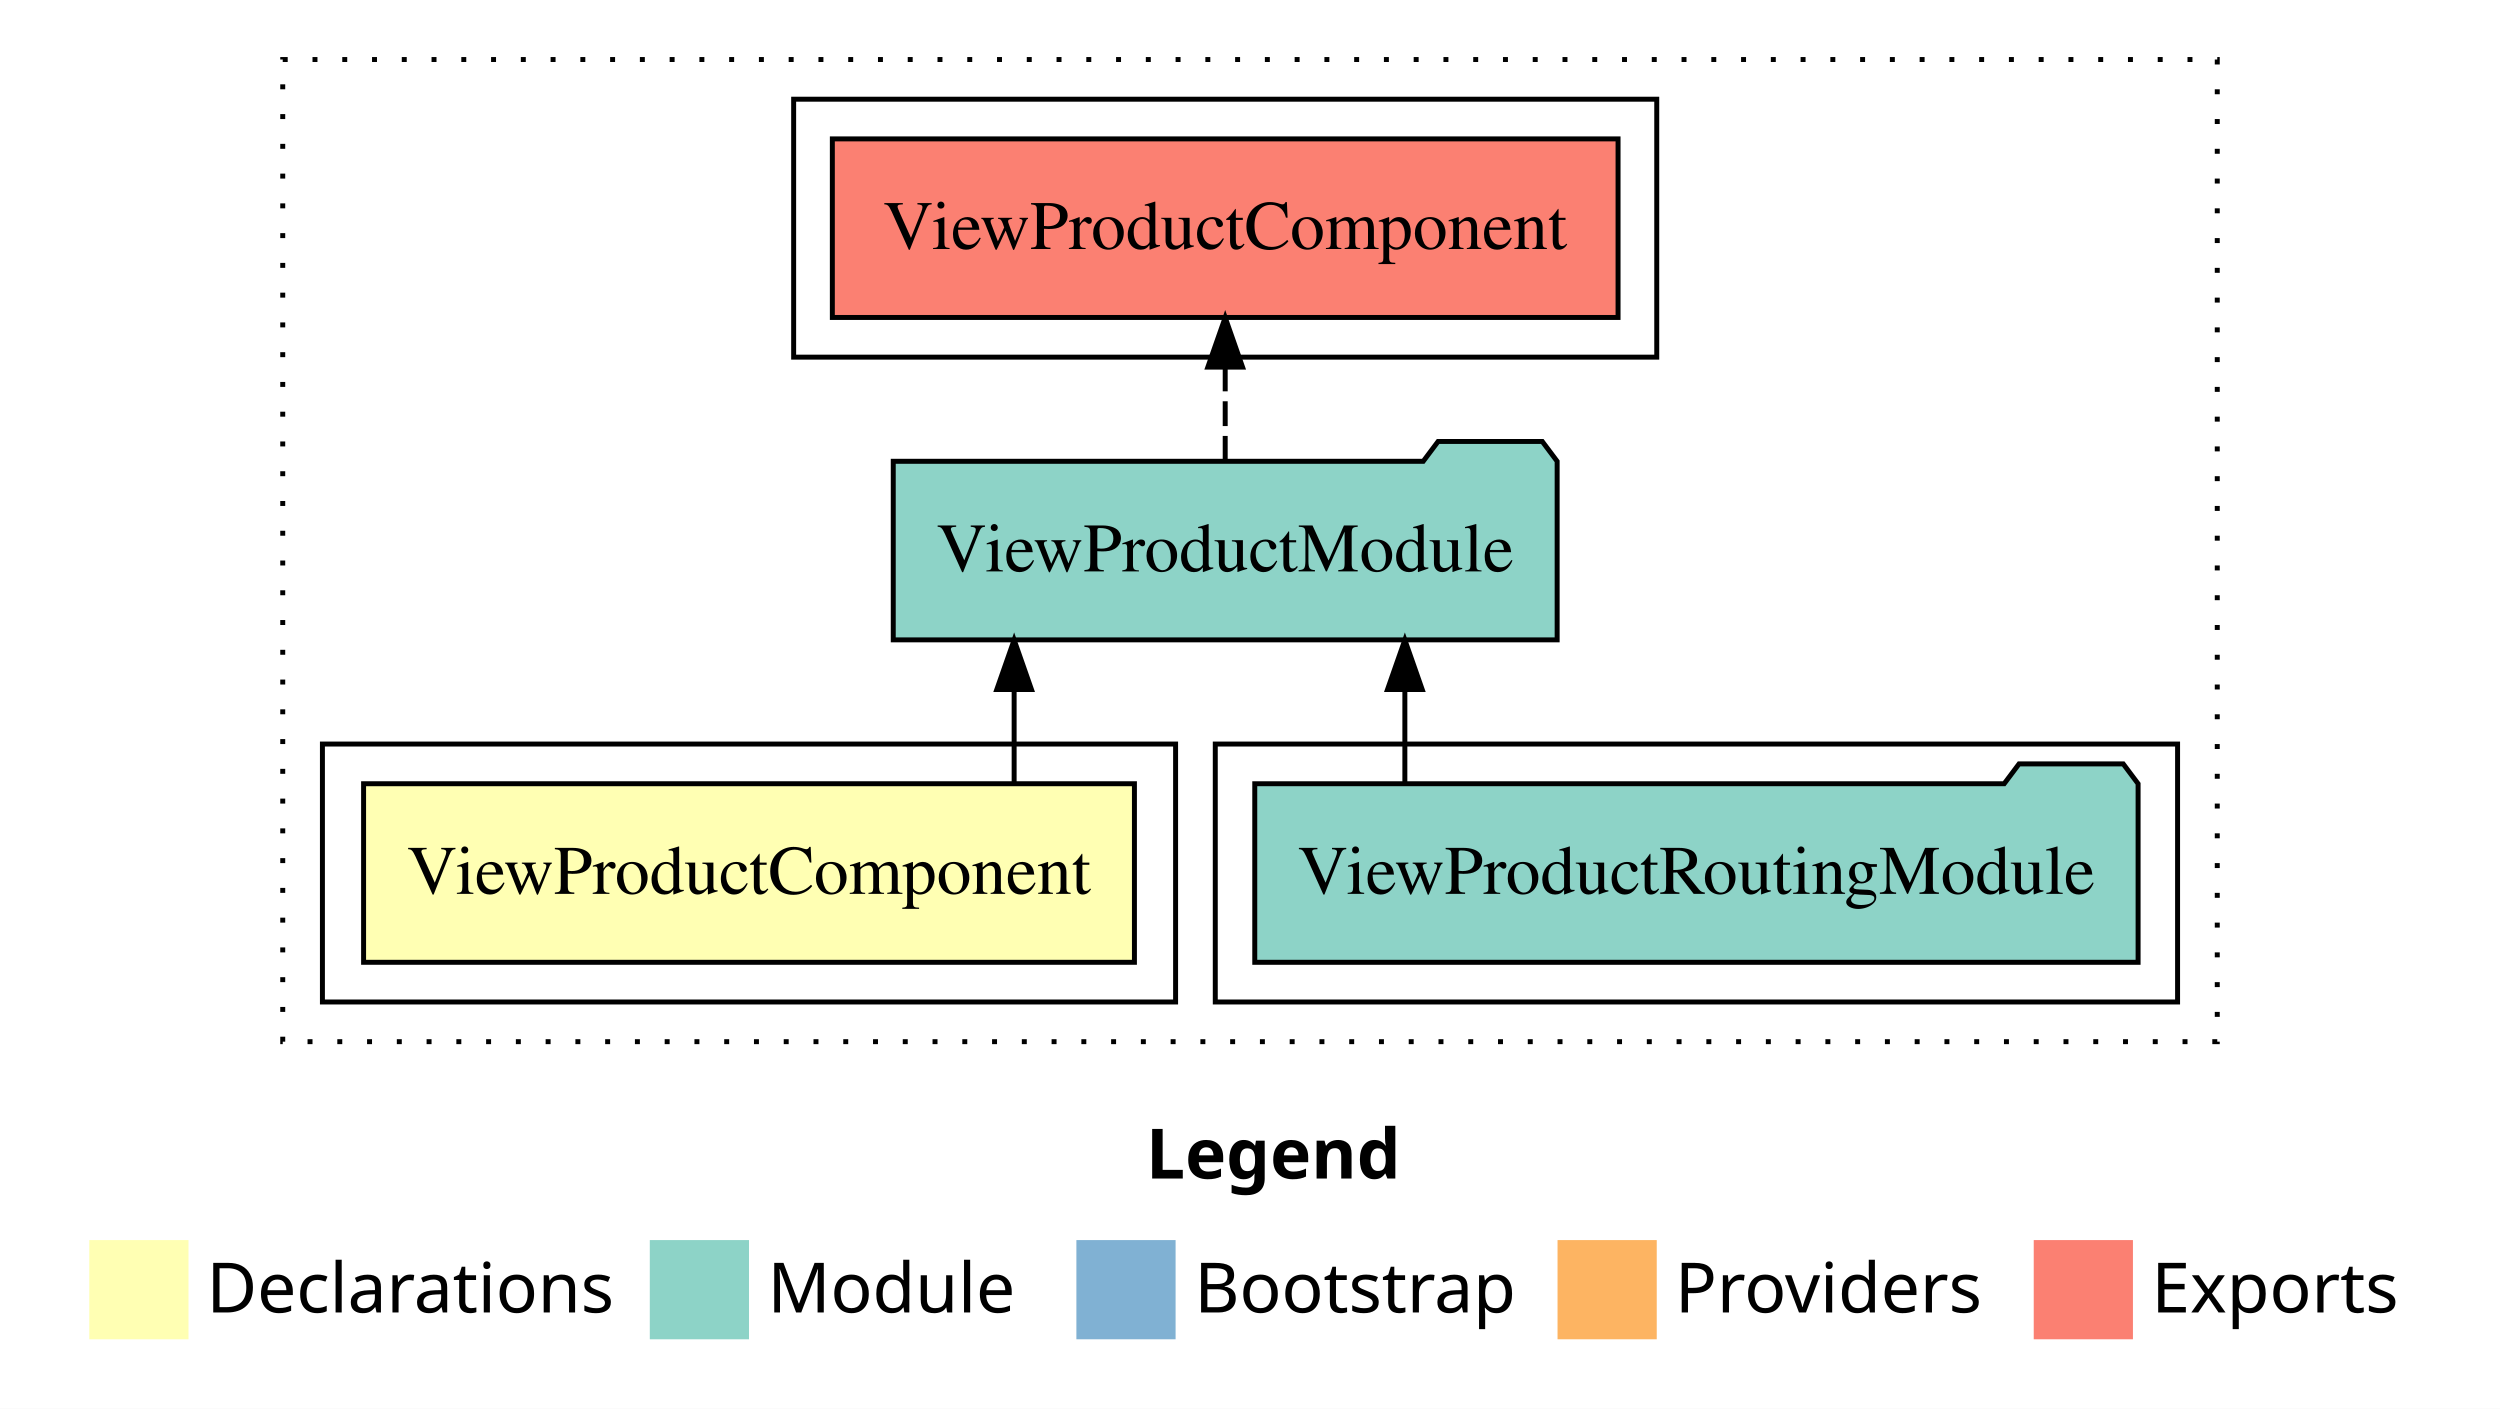
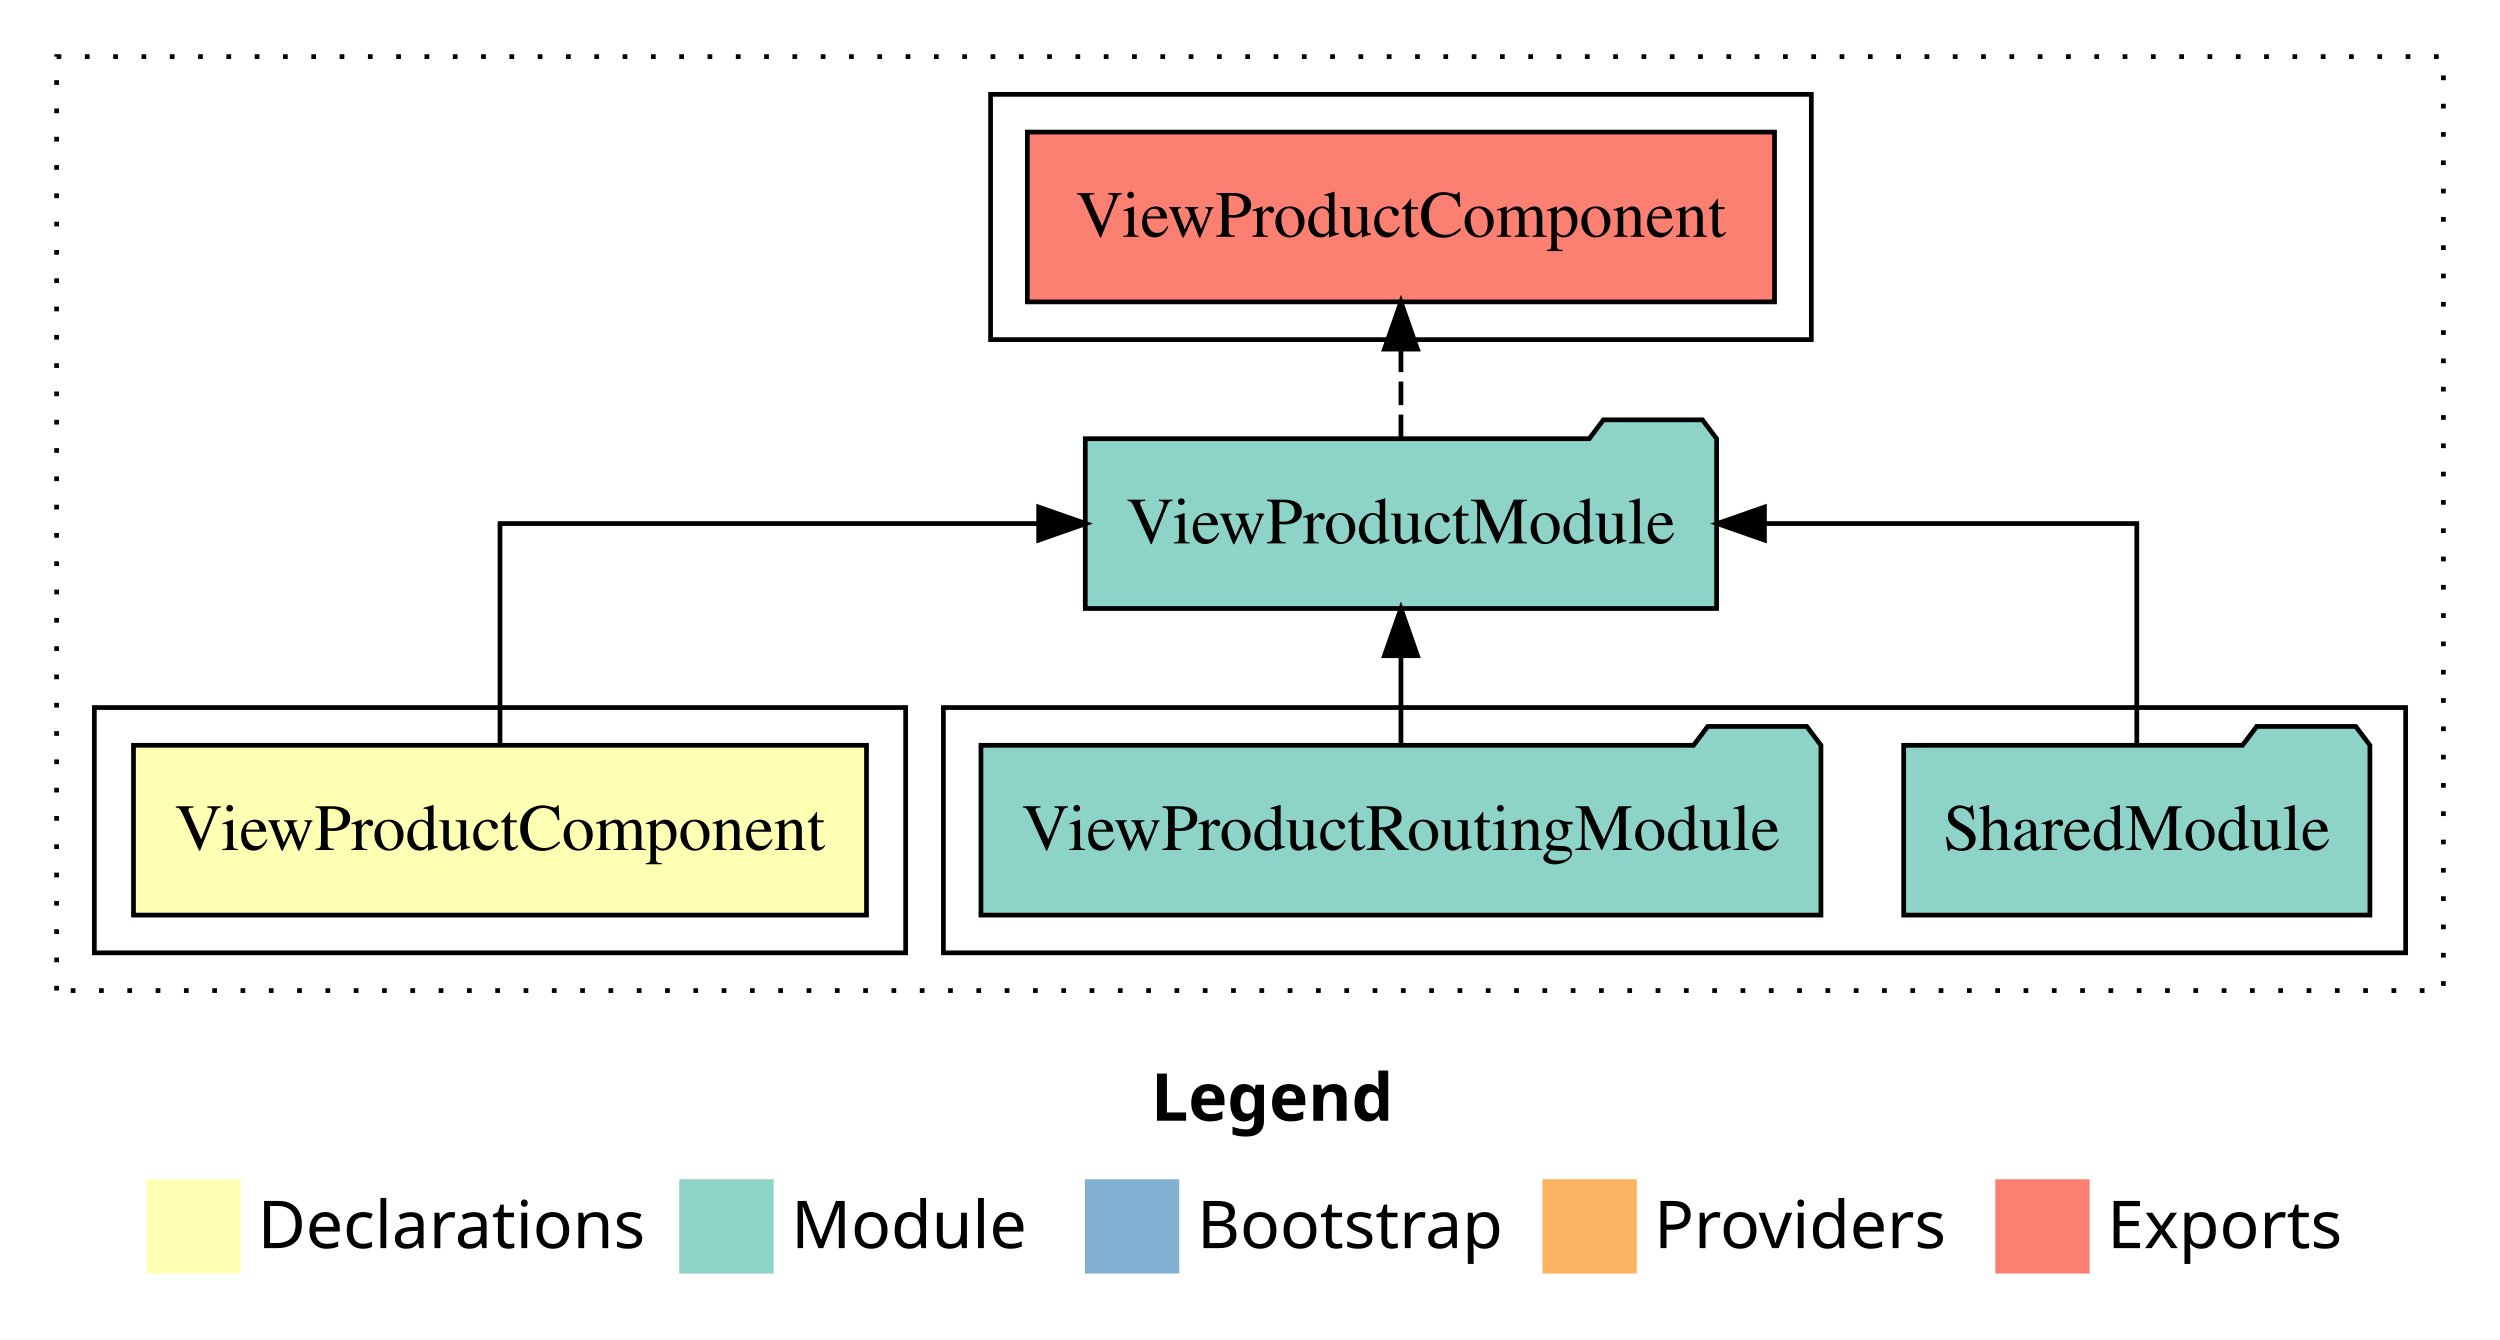
- <svg xmlns="http://www.w3.org/2000/svg" width="504pt" height="284pt" viewBox="0.00 0.00 504.00 284.00">
+ <svg xmlns="http://www.w3.org/2000/svg" width="530pt" height="284pt" viewBox="0.00 0.00 530.00 284.00">
  <g id="graph0" class="graph" transform="scale(1 1) rotate(0) translate(4 280)">
-     <polygon fill="white" stroke="transparent" points="-4,4 -4,-280 500,-280 500,4 -4,4" />
-     <text text-anchor="start" x="227.01" y="-42.4" font-family="Times-12" font-weight="bold" font-size="14.00">Legend</text>
-     <polygon fill="#ffffb3" stroke="transparent" points="14,-10 14,-30 34,-30 34,-10 14,-10" />
-     <text text-anchor="start" x="37.63" y="-15.4" font-family="Times-12" font-size="14.00">  Declarations</text>
-     <polygon fill="#8dd3c7" stroke="transparent" points="127,-10 127,-30 147,-30 147,-10 127,-10" />
-     <text text-anchor="start" x="150.73" y="-15.4" font-family="Times-12" font-size="14.00">  Module</text>
-     <polygon fill="#80b1d3" stroke="transparent" points="213,-10 213,-30 233,-30 233,-10 213,-10" />
-     <text text-anchor="start" x="236.78" y="-15.4" font-family="Times-12" font-size="14.00">  Bootstrap</text>
-     <polygon fill="#fdb462" stroke="transparent" points="310,-10 310,-30 330,-30 330,-10 310,-10" />
-     <text text-anchor="start" x="333.67" y="-15.4" font-family="Times-12" font-size="14.00">  Providers</text>
-     <polygon fill="#fb8072" stroke="transparent" points="406,-10 406,-30 426,-30 426,-10 406,-10" />
-     <text text-anchor="start" x="429.73" y="-15.4" font-family="Times-12" font-size="14.00">  Exports</text>
+     <polygon fill="white" stroke="transparent" points="-4,4 -4,-280 526,-280 526,4 -4,4" />
+     <text text-anchor="start" x="240.01" y="-42.4" font-family="Times-12" font-weight="bold" font-size="14.00">Legend</text>
+     <polygon fill="#ffffb3" stroke="transparent" points="27,-10 27,-30 47,-30 47,-10 27,-10" />
+     <text text-anchor="start" x="50.63" y="-15.4" font-family="Times-12" font-size="14.00">  Declarations</text>
+     <polygon fill="#8dd3c7" stroke="transparent" points="140,-10 140,-30 160,-30 160,-10 140,-10" />
+     <text text-anchor="start" x="163.73" y="-15.4" font-family="Times-12" font-size="14.00">  Module</text>
+     <polygon fill="#80b1d3" stroke="transparent" points="226,-10 226,-30 246,-30 246,-10 226,-10" />
+     <text text-anchor="start" x="249.78" y="-15.4" font-family="Times-12" font-size="14.00">  Bootstrap</text>
+     <polygon fill="#fdb462" stroke="transparent" points="323,-10 323,-30 343,-30 343,-10 323,-10" />
+     <text text-anchor="start" x="346.67" y="-15.4" font-family="Times-12" font-size="14.00">  Providers</text>
+     <polygon fill="#fb8072" stroke="transparent" points="419,-10 419,-30 439,-30 439,-10 419,-10" />
+     <text text-anchor="start" x="442.73" y="-15.4" font-family="Times-12" font-size="14.00">  Exports</text>
    <g id="clust1" class="cluster">
-       <polygon fill="none" stroke="black" stroke-dasharray="1,5" points="53,-70 53,-268 443,-268 443,-70 53,-70" />
+       <polygon fill="none" stroke="black" stroke-dasharray="1,5" points="8,-70 8,-268 514,-268 514,-70 8,-70" />
    </g>
    <g id="clust4" class="cluster">
-       <polygon fill="none" stroke="black" points="241,-78 241,-130 435,-130 435,-78 241,-78" />
+       <polygon fill="none" stroke="black" points="196,-78 196,-130 506,-130 506,-78 196,-78" />
    </g>
    <g id="clust2" class="cluster">
-       <polygon fill="none" stroke="black" points="61,-78 61,-130 233,-130 233,-78 61,-78" />
+       <polygon fill="none" stroke="black" points="16,-78 16,-130 188,-130 188,-78 16,-78" />
    </g>
    <g id="clust5" class="cluster">
-       <polygon fill="none" stroke="black" points="156,-208 156,-260 330,-260 330,-208 156,-208" />
+       <polygon fill="none" stroke="black" points="206,-208 206,-260 380,-260 380,-208 206,-208" />
    </g>
    <g id="node1" class="node">
-       <polygon fill="#ffffb3" stroke="black" points="224.7,-122 69.3,-122 69.3,-86 224.7,-86 224.7,-122" />
-       <text text-anchor="middle" x="147" y="-99.8" font-family="Times,serif" font-size="14.00">ViewProductComponent</text>
+       <polygon fill="#ffffb3" stroke="black" points="179.7,-122 24.3,-122 24.3,-86 179.7,-86 179.7,-122" />
+       <text text-anchor="middle" x="102" y="-99.8" font-family="Times,serif" font-size="14.00">ViewProductComponent</text>
    </g>
    <g id="node2" class="node">
-       <polygon fill="#8dd3c7" stroke="black" points="309.92,-187 306.92,-191 285.92,-191 282.92,-187 176.08,-187 176.08,-151 309.92,-151 309.92,-187" />
-       <text text-anchor="middle" x="243" y="-164.8" font-family="Times,serif" font-size="14.00">ViewProductModule</text>
+       <polygon fill="#8dd3c7" stroke="black" points="359.92,-187 356.92,-191 335.92,-191 332.92,-187 226.08,-187 226.08,-151 359.92,-151 359.92,-187" />
+       <text text-anchor="middle" x="293" y="-164.8" font-family="Times,serif" font-size="14.00">ViewProductModule</text>
    </g>
    <g id="edge1" class="edge">
-       <path fill="none" stroke="black" d="M200.45,-122.11C200.45,-122.11 200.45,-140.99 200.45,-140.99" />
-       <polygon fill="black" stroke="black" points="196.95,-140.99 200.45,-150.99 203.95,-140.99 196.95,-140.99" />
+       <path fill="none" stroke="black" d="M102,-122.11C102,-141.34 102,-169 102,-169 102,-169 216.2,-169 216.2,-169" />
+       <polygon fill="black" stroke="black" points="216.2,-172.5 226.2,-169 216.2,-165.5 216.2,-172.5" />
+     </g>
+     <g id="node5" class="node">
+       <polygon fill="#fb8072" stroke="black" points="372.2,-252 213.8,-252 213.8,-216 372.2,-216 372.2,-252" />
+       <text text-anchor="middle" x="293" y="-229.8" font-family="Times,serif" font-size="14.00">ViewProductComponent </text>
+     </g>
+     <g id="edge4" class="edge">
+       <path fill="none" stroke="black" stroke-dasharray="5,2" d="M293,-187.11C293,-187.11 293,-205.99 293,-205.99" />
+       <polygon fill="black" stroke="black" points="289.5,-205.99 293,-215.99 296.5,-205.99 289.5,-205.99" />
+     </g>
+     <g id="node3" class="node">
+       <polygon fill="#8dd3c7" stroke="black" points="498.42,-122 495.42,-126 474.42,-126 471.42,-122 399.58,-122 399.58,-86 498.42,-86 498.42,-122" />
+       <text text-anchor="middle" x="449" y="-99.8" font-family="Times,serif" font-size="14.00">SharedModule</text>
+     </g>
+     <g id="edge2" class="edge">
+       <path fill="none" stroke="black" d="M449,-122.11C449,-141.34 449,-169 449,-169 449,-169 370.06,-169 370.06,-169" />
+       <polygon fill="black" stroke="black" points="370.06,-165.5 360.06,-169 370.06,-172.5 370.06,-165.5" />
    </g>
    <g id="node4" class="node">
-       <polygon fill="#fb8072" stroke="black" points="322.2,-252 163.8,-252 163.8,-216 322.2,-216 322.2,-252" />
-       <text text-anchor="middle" x="243" y="-229.8" font-family="Times,serif" font-size="14.00">ViewProductComponent </text>
+       <polygon fill="#8dd3c7" stroke="black" points="382.04,-122 379.04,-126 358.04,-126 355.04,-122 203.96,-122 203.96,-86 382.04,-86 382.04,-122" />
+       <text text-anchor="middle" x="293" y="-99.8" font-family="Times,serif" font-size="14.00">ViewProductRoutingModule</text>
    </g>
    <g id="edge3" class="edge">
-       <path fill="none" stroke="black" stroke-dasharray="5,2" d="M243,-187.11C243,-187.11 243,-205.99 243,-205.99" />
-       <polygon fill="black" stroke="black" points="239.5,-205.99 243,-215.99 246.5,-205.99 239.5,-205.99" />
-     </g>
-     <g id="node3" class="node">
-       <polygon fill="#8dd3c7" stroke="black" points="427.04,-122 424.04,-126 403.04,-126 400.04,-122 248.96,-122 248.96,-86 427.04,-86 427.04,-122" />
-       <text text-anchor="middle" x="338" y="-99.8" font-family="Times,serif" font-size="14.00">ViewProductRoutingModule</text>
-     </g>
-     <g id="edge2" class="edge">
-       <path fill="none" stroke="black" d="M279.22,-122.11C279.22,-122.11 279.22,-140.99 279.22,-140.99" />
-       <polygon fill="black" stroke="black" points="275.72,-140.99 279.22,-150.99 282.72,-140.99 275.72,-140.99" />
+       <path fill="none" stroke="black" d="M293,-122.11C293,-122.11 293,-140.99 293,-140.99" />
+       <polygon fill="black" stroke="black" points="289.5,-140.99 293,-150.99 296.5,-140.99 289.5,-140.99" />
    </g>
  </g>
</svg>
